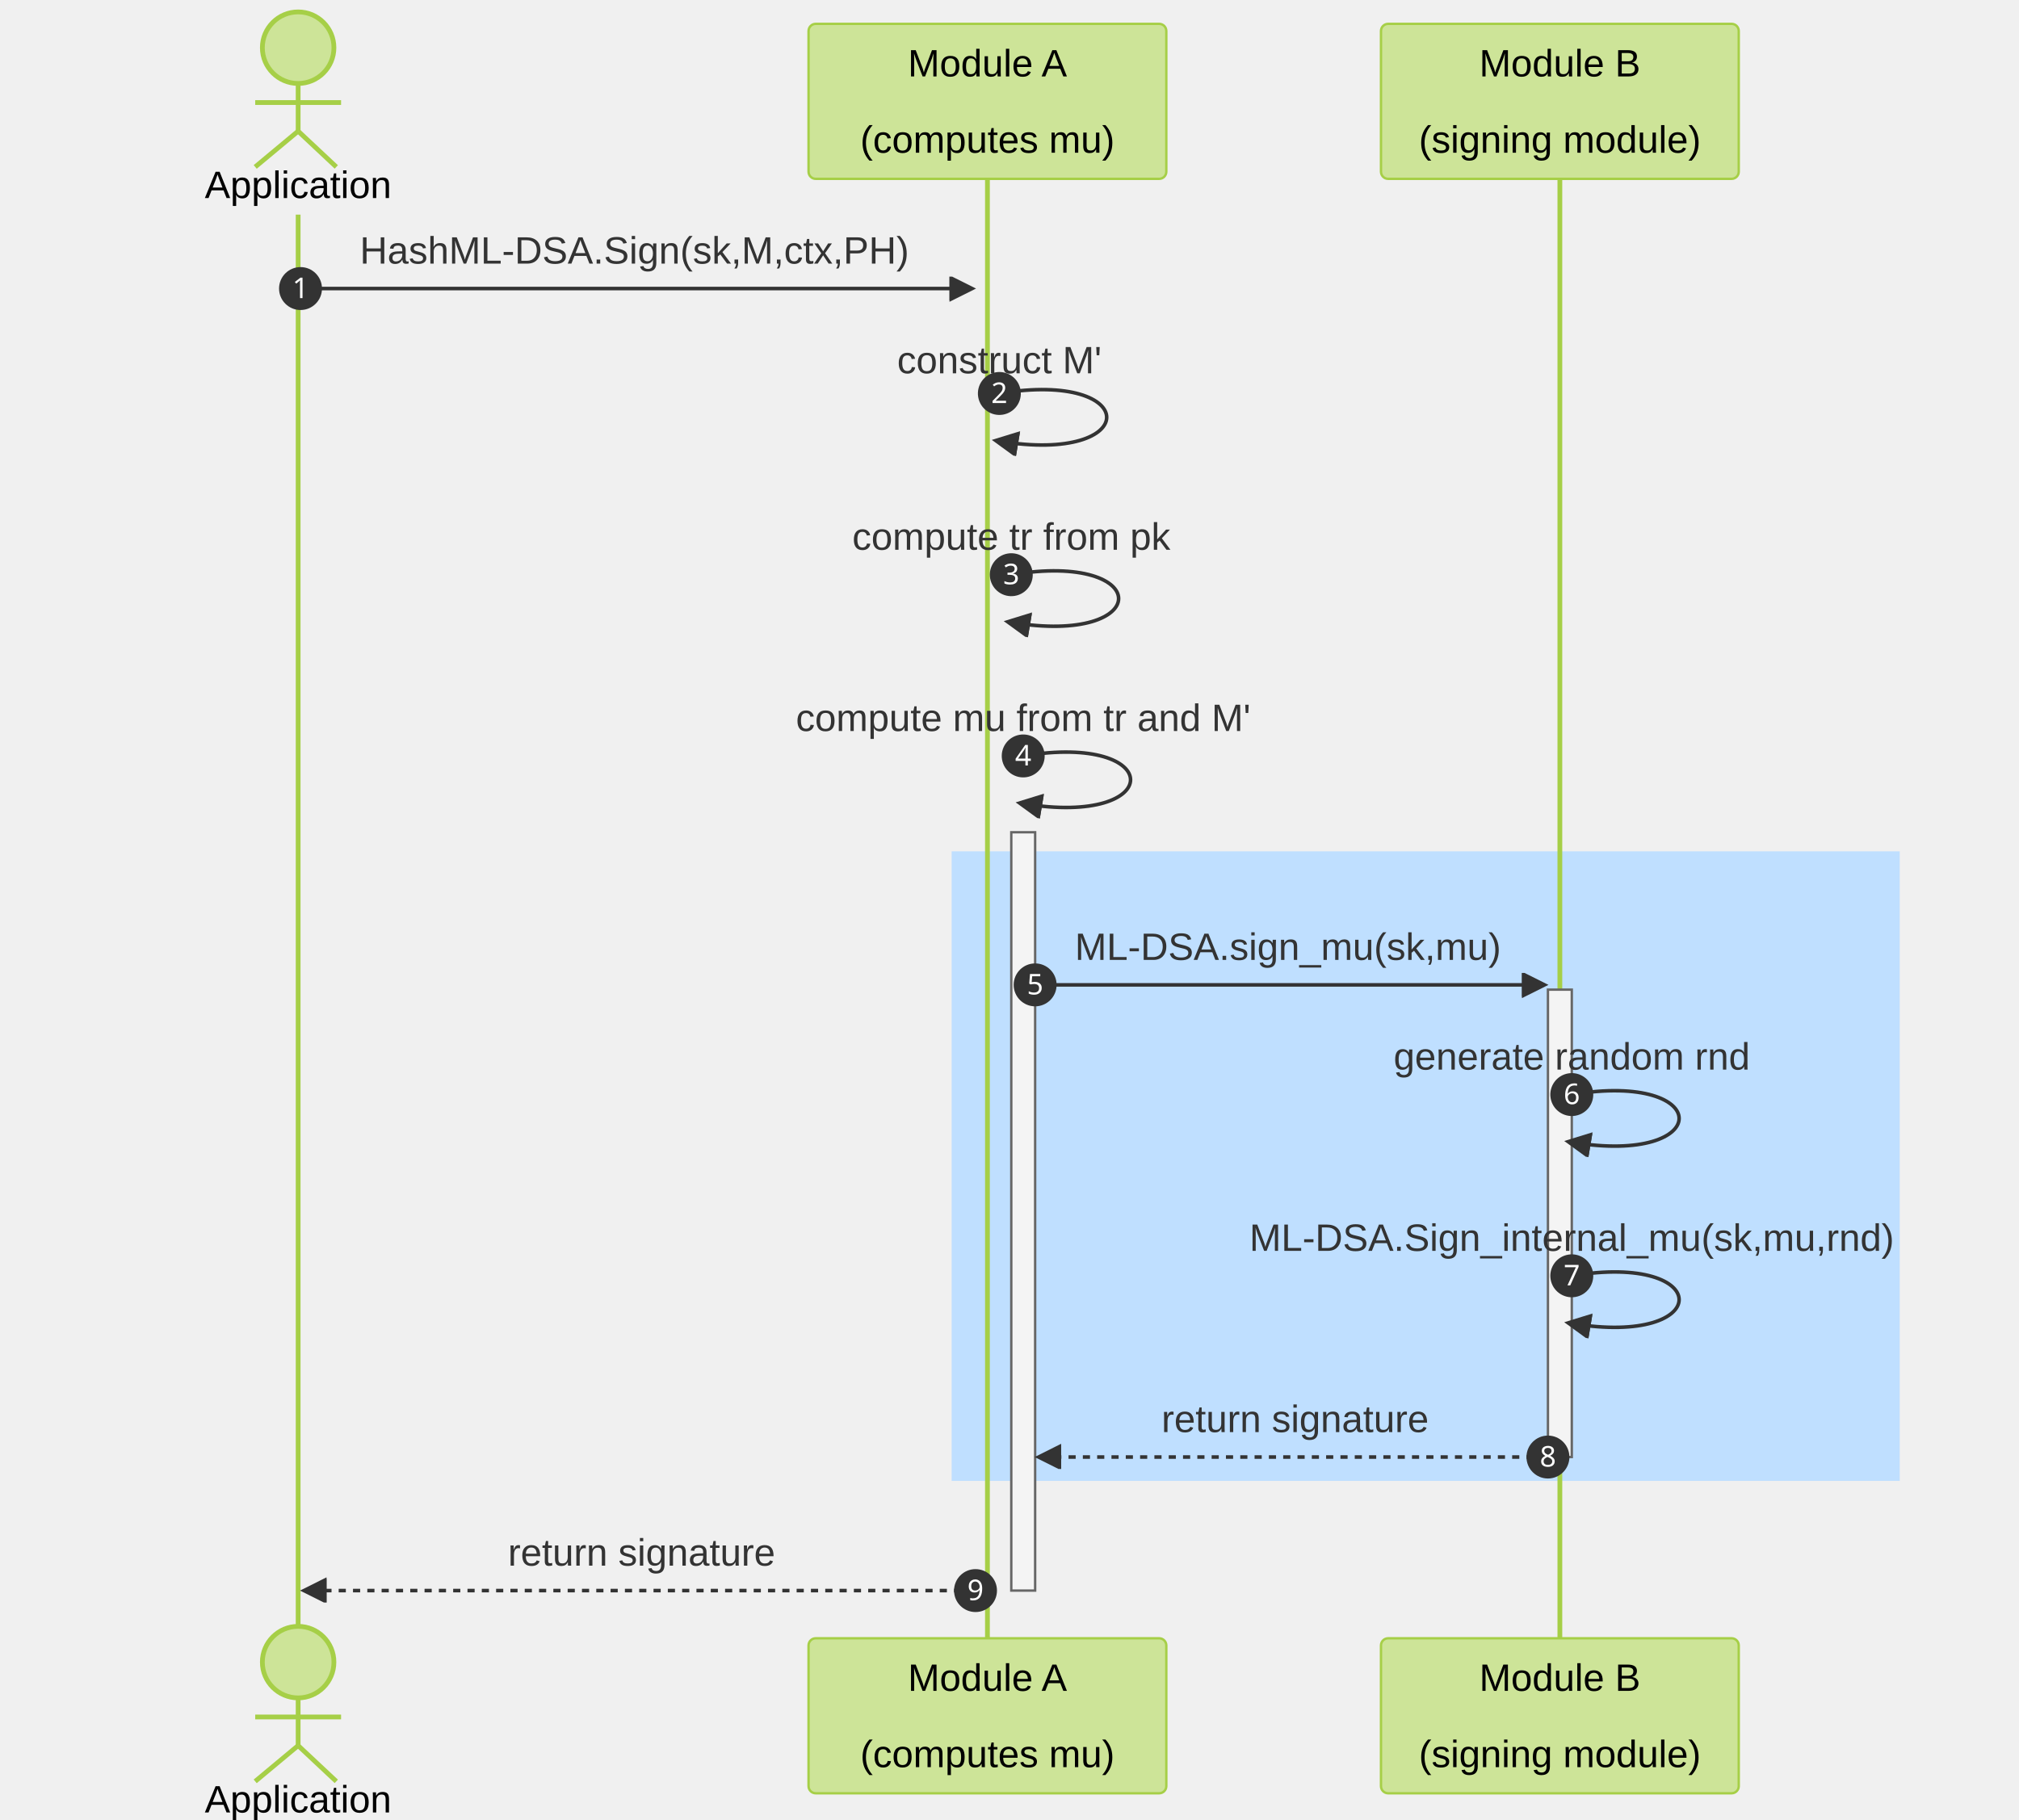
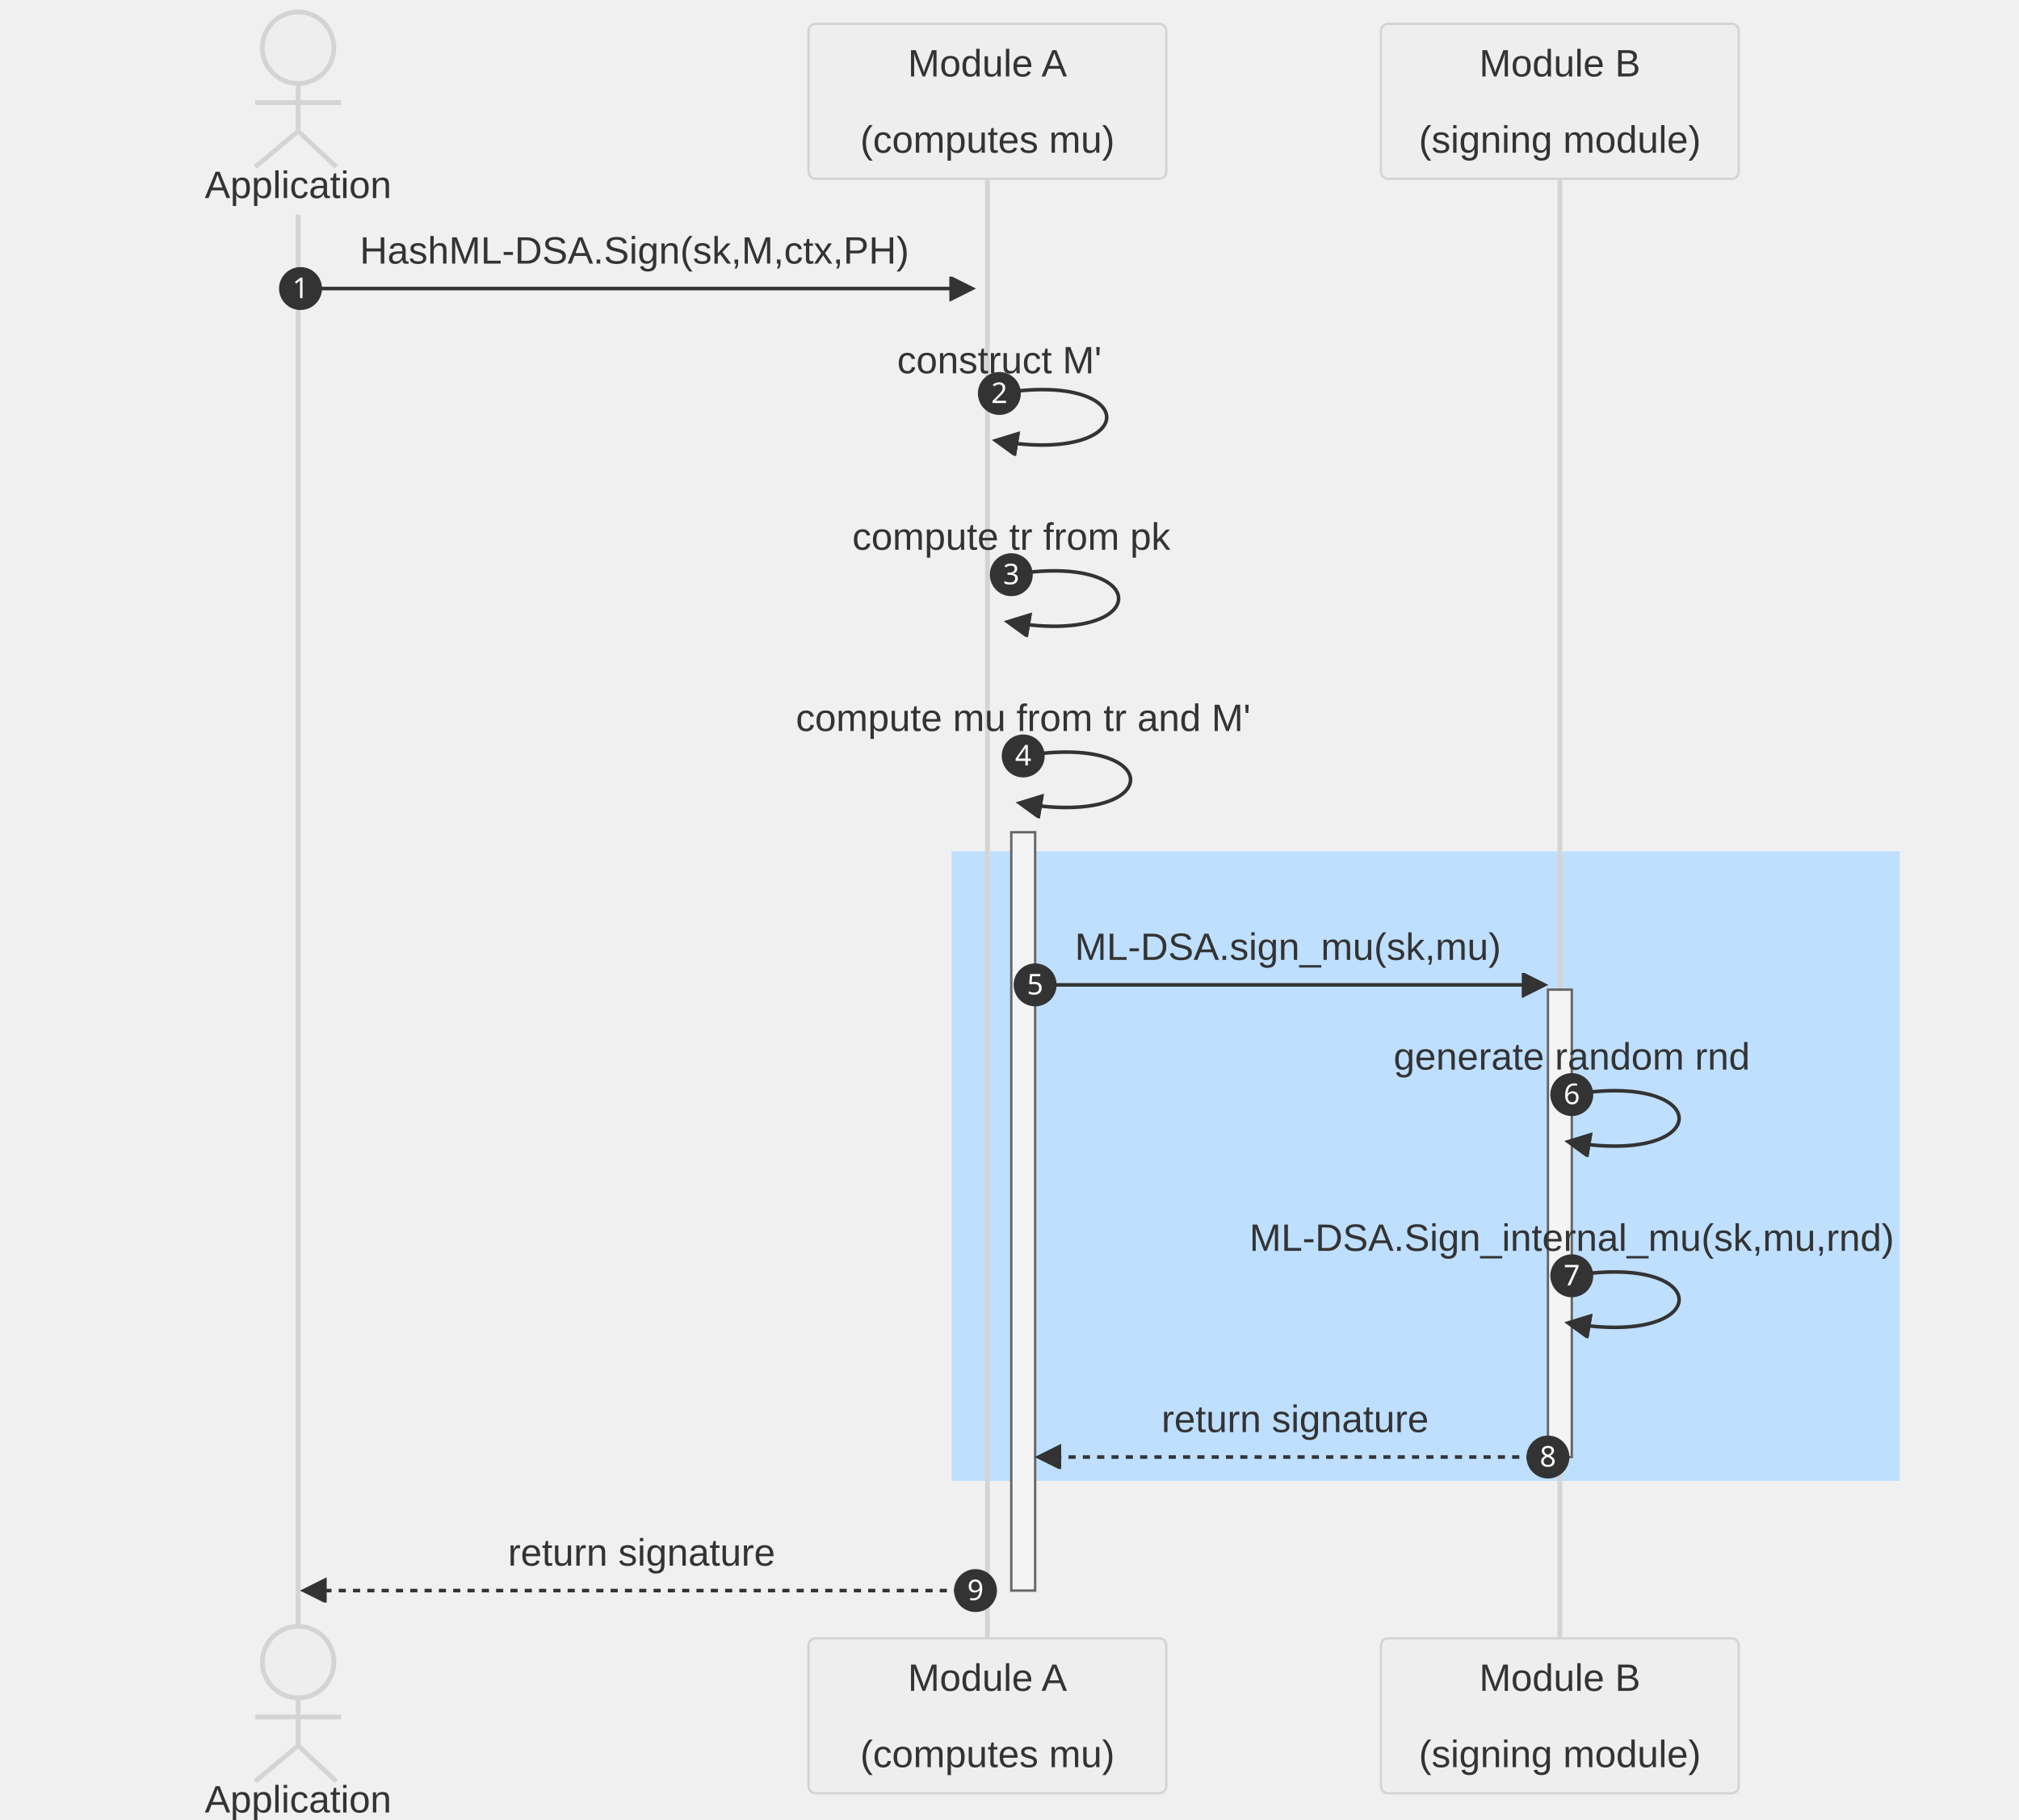
<svg xmlns="http://www.w3.org/2000/svg" aria-roledescription="sequence" role="graphics-document document" viewBox="-50 -10 846.5 763" style="max-width: 846.5px; background-color: transparent;" width="100%" id="my-svg">
  <rect class="rect" height="264" width="397.5" fill="rgb(191,223,255)" y="347" x="349" />
  <g>
    <rect class="actor actor-bottom" ry="3" rx="3" name="Module B" height="65" width="150" stroke="#666" fill="#eaeaea" y="677" x="529" />
    <text style="text-anchor: middle; font-size: 16px; font-weight: 400;" class="actor" alignment-baseline="central" dominant-baseline="central" y="709.5" x="604">
      <tspan dy="-16" x="604">Module B</tspan>
    </text>
    <text style="text-anchor: middle; font-size: 16px; font-weight: 400;" class="actor" alignment-baseline="central" dominant-baseline="central" y="709.5" x="604">
      <tspan dy="0" x="604" />
    </text>
    <text style="text-anchor: middle; font-size: 16px; font-weight: 400;" class="actor" alignment-baseline="central" dominant-baseline="central" y="709.5" x="604">
      <tspan dy="16" x="604">(signing module)</tspan>
    </text>
  </g>
  <g>
    <rect class="actor actor-bottom" ry="3" rx="3" name="Module A" height="65" width="150" stroke="#666" fill="#eaeaea" y="677" x="289" />
    <text style="text-anchor: middle; font-size: 16px; font-weight: 400;" class="actor" alignment-baseline="central" dominant-baseline="central" y="709.5" x="364">
      <tspan dy="-16" x="364">Module A</tspan>
    </text>
    <text style="text-anchor: middle; font-size: 16px; font-weight: 400;" class="actor" alignment-baseline="central" dominant-baseline="central" y="709.5" x="364">
      <tspan dy="0" x="364" />
    </text>
    <text style="text-anchor: middle; font-size: 16px; font-weight: 400;" class="actor" alignment-baseline="central" dominant-baseline="central" y="709.5" x="364">
      <tspan dy="16" x="364">(computes mu)</tspan>
    </text>
  </g>
  <g>
    <line stroke="#999" stroke-width="0.5px" class="200" y2="677" x2="604" y1="5" x1="604" id="actor2" />
    <g id="root-2">
      <rect class="actor actor-top" ry="3" rx="3" name="Module B" height="65" width="150" stroke="#666" fill="#eaeaea" y="0" x="529" />
      <text style="text-anchor: middle; font-size: 16px; font-weight: 400;" class="actor" alignment-baseline="central" dominant-baseline="central" y="32.5" x="604">
        <tspan dy="-16" x="604">Module B</tspan>
      </text>
      <text style="text-anchor: middle; font-size: 16px; font-weight: 400;" class="actor" alignment-baseline="central" dominant-baseline="central" y="32.5" x="604">
        <tspan dy="0" x="604" />
      </text>
      <text style="text-anchor: middle; font-size: 16px; font-weight: 400;" class="actor" alignment-baseline="central" dominant-baseline="central" y="32.5" x="604">
        <tspan dy="16" x="604">(signing module)</tspan>
      </text>
    </g>
  </g>
  <g>
    <line stroke="#999" stroke-width="0.5px" class="200" y2="677" x2="364" y1="5" x1="364" id="actor1" />
    <g id="root-1">
      <rect class="actor actor-top" ry="3" rx="3" name="Module A" height="65" width="150" stroke="#666" fill="#eaeaea" y="0" x="289" />
      <text style="text-anchor: middle; font-size: 16px; font-weight: 400;" class="actor" alignment-baseline="central" dominant-baseline="central" y="32.5" x="364">
        <tspan dy="-16" x="364">Module A</tspan>
      </text>
      <text style="text-anchor: middle; font-size: 16px; font-weight: 400;" class="actor" alignment-baseline="central" dominant-baseline="central" y="32.5" x="364">
        <tspan dy="0" x="364" />
      </text>
      <text style="text-anchor: middle; font-size: 16px; font-weight: 400;" class="actor" alignment-baseline="central" dominant-baseline="central" y="32.5" x="364">
        <tspan dy="16" x="364">(computes mu)</tspan>
      </text>
    </g>
  </g>
-   <style>#my-svg{font-family:"trebuchet ms",verdana,arial,sans-serif;font-size:16px;fill:#000000;}#my-svg .error-icon{fill:#552222;}#my-svg .error-text{fill:#552222;stroke:#552222;}#my-svg .edge-thickness-normal{stroke-width:2px;}#my-svg .edge-thickness-thick{stroke-width:3.5px;}#my-svg .edge-pattern-solid{stroke-dasharray:0;}#my-svg .edge-pattern-dashed{stroke-dasharray:3;}#my-svg .edge-pattern-dotted{stroke-dasharray:2;}#my-svg .marker{fill:#000000;stroke:#000000;}#my-svg .marker.cross{stroke:#000000;}#my-svg svg{font-family:"trebuchet ms",verdana,arial,sans-serif;font-size:16px;}#my-svg .actor{stroke:hsl(78.158, 58.462%, 54.51%);fill:#cde498;}#my-svg text.actor&gt;tspan{fill:black;stroke:none;}#my-svg .actor-line{stroke:grey;}#my-svg .messageLine0{stroke-width:1.5;stroke-dasharray:none;stroke:#333;}#my-svg .messageLine1{stroke-width:1.5;stroke-dasharray:2,2;stroke:#333;}#my-svg #arrowhead path{fill:#333;stroke:#333;}#my-svg .sequenceNumber{fill:white;}#my-svg #sequencenumber{fill:#333;}#my-svg #crosshead path{fill:#333;stroke:#333;}#my-svg .messageText{fill:#333;stroke:none;}#my-svg .labelBox{stroke:#326932;fill:#cde498;}#my-svg .labelText,#my-svg .labelText&gt;tspan{fill:black;stroke:none;}#my-svg .loopText,#my-svg .loopText&gt;tspan{fill:black;stroke:none;}#my-svg .loopLine{stroke-width:2px;stroke-dasharray:2,2;stroke:#326932;fill:#326932;}#my-svg .note{stroke:#6eaa49;fill:#fff5ad;}#my-svg .noteText,#my-svg .noteText&gt;tspan{fill:black;stroke:none;}#my-svg .activation0{fill:#f4f4f4;stroke:#666;}#my-svg .activation1{fill:#f4f4f4;stroke:#666;}#my-svg .activation2{fill:#f4f4f4;stroke:#666;}#my-svg .actorPopupMenu{position:absolute;}#my-svg .actorPopupMenuPanel{position:absolute;fill:#cde498;box-shadow:0px 8px 16px 0px rgba(0,0,0,0.2);filter:drop-shadow(3px 5px 2px rgb(0 0 0 / 0.4));}#my-svg .actor-man line{stroke:hsl(78.158, 58.462%, 54.51%);fill:#cde498;}#my-svg .actor-man circle,#my-svg line{stroke:hsl(78.158, 58.462%, 54.51%);fill:#cde498;stroke-width:2px;}#my-svg :root{--mermaid-font-family:"trebuchet ms",verdana,arial,sans-serif;}</style>
+   <style>#my-svg{font-family:"trebuchet ms",verdana,arial,sans-serif;font-size:16px;fill:#000000;}#my-svg .error-icon{fill:#552222;}#my-svg .error-text{fill:#552222;stroke:#552222;}#my-svg .edge-thickness-normal{stroke-width:2px;}#my-svg .edge-thickness-thick{stroke-width:3.5px;}#my-svg .edge-pattern-solid{stroke-dasharray:0;}#my-svg .edge-pattern-dashed{stroke-dasharray:3;}#my-svg .edge-pattern-dotted{stroke-dasharray:2;}#my-svg .marker{fill:#666;stroke:#666;}#my-svg .marker.cross{stroke:#666;}#my-svg svg{font-family:"trebuchet ms",verdana,arial,sans-serif;font-size:16px;}#my-svg .actor{stroke:hsl(0, 0%, 83%);fill:#eee;}#my-svg text.actor&gt;tspan{fill:#333;stroke:none;}#my-svg .actor-line{stroke:#666;}#my-svg .messageLine0{stroke-width:1.5;stroke-dasharray:none;stroke:#333;}#my-svg .messageLine1{stroke-width:1.5;stroke-dasharray:2,2;stroke:#333;}#my-svg #arrowhead path{fill:#333;stroke:#333;}#my-svg .sequenceNumber{fill:white;}#my-svg #sequencenumber{fill:#333;}#my-svg #crosshead path{fill:#333;stroke:#333;}#my-svg .messageText{fill:#333;stroke:none;}#my-svg .labelBox{stroke:hsl(0, 0%, 83%);fill:#eee;}#my-svg .labelText,#my-svg .labelText&gt;tspan{fill:#333;stroke:none;}#my-svg .loopText,#my-svg .loopText&gt;tspan{fill:#333;stroke:none;}#my-svg .loopLine{stroke-width:2px;stroke-dasharray:2,2;stroke:hsl(0, 0%, 83%);fill:hsl(0, 0%, 83%);}#my-svg .note{stroke:#999;fill:#666;}#my-svg .noteText,#my-svg .noteText&gt;tspan{fill:#fff;stroke:none;}#my-svg .activation0{fill:#f4f4f4;stroke:#666;}#my-svg .activation1{fill:#f4f4f4;stroke:#666;}#my-svg .activation2{fill:#f4f4f4;stroke:#666;}#my-svg .actorPopupMenu{position:absolute;}#my-svg .actorPopupMenuPanel{position:absolute;fill:#eee;box-shadow:0px 8px 16px 0px rgba(0,0,0,0.2);filter:drop-shadow(3px 5px 2px rgb(0 0 0 / 0.4));}#my-svg .actor-man line{stroke:hsl(0, 0%, 83%);fill:#eee;}#my-svg .actor-man circle,#my-svg line{stroke:hsl(0, 0%, 83%);fill:#eee;stroke-width:2px;}#my-svg :root{--mermaid-font-family:"trebuchet ms",verdana,arial,sans-serif;}</style>
  <g />
  <defs>
    <symbol height="24" width="24" id="computer">
      <path d="M2 2v13h20v-13h-20zm18 11h-16v-9h16v9zm-10.228 6l.466-1h3.524l.467 1h-4.457zm14.228 3h-24l2-6h2.104l-1.33 4h18.45l-1.297-4h2.073l2 6zm-5-10h-14v-7h14v7z" transform="scale(.5)" />
    </symbol>
  </defs>
  <defs>
    <symbol clip-rule="evenodd" fill-rule="evenodd" id="database">
      <path d="M12.258.001l.256.004.255.005.253.008.251.01.249.012.247.015.246.016.242.019.241.02.239.023.236.024.233.027.231.028.229.031.225.032.223.034.22.036.217.038.214.04.211.041.208.043.205.045.201.046.198.048.194.05.191.051.187.053.183.054.18.056.175.057.172.059.168.06.163.061.16.063.155.064.15.066.074.033.073.033.071.034.07.034.069.035.068.035.067.035.066.035.064.036.064.036.062.036.06.036.06.037.058.037.058.037.055.038.055.038.053.038.052.038.051.039.05.039.048.039.047.039.045.04.044.04.043.04.041.04.04.041.039.041.037.041.036.041.034.041.033.042.032.042.03.042.029.042.027.042.026.043.024.043.023.043.021.043.02.043.018.044.017.043.015.044.013.044.012.044.011.045.009.044.007.045.006.045.004.045.002.045.001.045v17l-.001.045-.002.045-.004.045-.006.045-.007.045-.009.044-.011.045-.012.044-.013.044-.015.044-.017.043-.018.044-.02.043-.021.043-.023.043-.024.043-.026.043-.027.042-.029.042-.03.042-.032.042-.033.042-.034.041-.036.041-.037.041-.039.041-.04.041-.041.04-.043.04-.044.04-.045.04-.047.039-.048.039-.05.039-.051.039-.052.038-.053.038-.055.038-.055.038-.058.037-.058.037-.06.037-.06.036-.062.036-.064.036-.064.036-.066.035-.067.035-.068.035-.069.035-.07.034-.071.034-.073.033-.074.033-.15.066-.155.064-.16.063-.163.061-.168.06-.172.059-.175.057-.18.056-.183.054-.187.053-.191.051-.194.05-.198.048-.201.046-.205.045-.208.043-.211.041-.214.04-.217.038-.22.036-.223.034-.225.032-.229.031-.231.028-.233.027-.236.024-.239.023-.241.02-.242.019-.246.016-.247.015-.249.012-.251.01-.253.008-.255.005-.256.004-.258.001-.258-.001-.256-.004-.255-.005-.253-.008-.251-.01-.249-.012-.247-.015-.245-.016-.243-.019-.241-.02-.238-.023-.236-.024-.234-.027-.231-.028-.228-.031-.226-.032-.223-.034-.22-.036-.217-.038-.214-.04-.211-.041-.208-.043-.204-.045-.201-.046-.198-.048-.195-.05-.19-.051-.187-.053-.184-.054-.179-.056-.176-.057-.172-.059-.167-.06-.164-.061-.159-.063-.155-.064-.151-.066-.074-.033-.072-.033-.072-.034-.07-.034-.069-.035-.068-.035-.067-.035-.066-.035-.064-.036-.063-.036-.062-.036-.061-.036-.06-.037-.058-.037-.057-.037-.056-.038-.055-.038-.053-.038-.052-.038-.051-.039-.049-.039-.049-.039-.046-.039-.046-.04-.044-.04-.043-.04-.041-.04-.04-.041-.039-.041-.037-.041-.036-.041-.034-.041-.033-.042-.032-.042-.03-.042-.029-.042-.027-.042-.026-.043-.024-.043-.023-.043-.021-.043-.02-.043-.018-.044-.017-.043-.015-.044-.013-.044-.012-.044-.011-.045-.009-.044-.007-.045-.006-.045-.004-.045-.002-.045-.001-.045v-17l.001-.045.002-.045.004-.045.006-.045.007-.045.009-.044.011-.045.012-.044.013-.044.015-.044.017-.043.018-.044.02-.043.021-.043.023-.043.024-.043.026-.043.027-.042.029-.042.03-.042.032-.042.033-.042.034-.041.036-.041.037-.041.039-.041.04-.041.041-.04.043-.04.044-.04.046-.04.046-.039.049-.039.049-.039.051-.039.052-.038.053-.038.055-.038.056-.038.057-.037.058-.037.06-.037.061-.036.062-.036.063-.036.064-.036.066-.035.067-.035.068-.035.069-.035.07-.034.072-.034.072-.033.074-.033.151-.066.155-.064.159-.063.164-.061.167-.06.172-.059.176-.057.179-.056.184-.054.187-.053.19-.051.195-.05.198-.048.201-.046.204-.045.208-.043.211-.041.214-.04.217-.038.22-.036.223-.034.226-.032.228-.031.231-.028.234-.027.236-.024.238-.023.241-.02.243-.019.245-.016.247-.015.249-.012.251-.01.253-.008.255-.005.256-.004.258-.001.258.001zm-9.258 20.499v.01l.001.021.003.021.004.022.005.021.006.022.007.022.009.023.01.022.011.023.012.023.013.023.015.023.016.024.017.023.018.024.019.024.021.024.022.025.023.024.024.025.052.049.056.05.061.051.066.051.07.051.075.051.079.052.084.052.088.052.092.052.097.052.102.051.105.052.11.052.114.051.119.051.123.051.127.05.131.05.135.05.139.048.144.049.147.047.152.047.155.047.16.045.163.045.167.043.171.043.176.041.178.041.183.039.187.039.19.037.194.035.197.035.202.033.204.031.209.03.212.029.216.027.219.025.222.024.226.021.23.02.233.018.236.016.24.015.243.012.246.01.249.008.253.005.256.004.259.001.26-.001.257-.004.254-.005.25-.008.247-.011.244-.012.241-.014.237-.016.233-.018.231-.021.226-.021.224-.024.22-.026.216-.027.212-.028.21-.031.205-.031.202-.034.198-.034.194-.036.191-.037.187-.039.183-.04.179-.04.175-.042.172-.043.168-.044.163-.045.16-.046.155-.046.152-.047.148-.048.143-.049.139-.049.136-.05.131-.05.126-.05.123-.051.118-.052.114-.051.11-.052.106-.052.101-.052.096-.052.092-.052.088-.053.083-.051.079-.052.074-.052.07-.051.065-.051.06-.051.056-.05.051-.05.023-.024.023-.025.021-.024.02-.024.019-.024.018-.024.017-.024.015-.023.014-.024.013-.023.012-.023.01-.023.01-.022.008-.022.006-.022.006-.022.004-.022.004-.021.001-.021.001-.021v-4.127l-.077.055-.08.053-.083.054-.085.053-.087.052-.09.052-.093.051-.095.05-.097.05-.1.049-.102.049-.105.048-.106.047-.109.047-.111.046-.114.045-.115.045-.118.044-.12.043-.122.042-.124.042-.126.041-.128.04-.13.04-.132.038-.134.038-.135.037-.138.037-.139.035-.142.035-.143.034-.144.033-.147.032-.148.031-.15.03-.151.03-.153.029-.154.027-.156.027-.158.026-.159.025-.161.024-.162.023-.163.022-.165.021-.166.02-.167.019-.169.018-.169.017-.171.016-.173.015-.173.014-.175.013-.175.012-.177.011-.178.01-.179.008-.179.008-.181.006-.182.005-.182.004-.184.003-.184.002h-.37l-.184-.002-.184-.003-.182-.004-.182-.005-.181-.006-.179-.008-.179-.008-.178-.01-.176-.011-.176-.012-.175-.013-.173-.014-.172-.015-.171-.016-.17-.017-.169-.018-.167-.019-.166-.02-.165-.021-.163-.022-.162-.023-.161-.024-.159-.025-.157-.026-.156-.027-.155-.027-.153-.029-.151-.03-.15-.03-.148-.031-.146-.032-.145-.033-.143-.034-.141-.035-.14-.035-.137-.037-.136-.037-.134-.038-.132-.038-.13-.04-.128-.04-.126-.041-.124-.042-.122-.042-.12-.044-.117-.043-.116-.045-.113-.045-.112-.046-.109-.047-.106-.047-.105-.048-.102-.049-.1-.049-.097-.05-.095-.05-.093-.052-.09-.051-.087-.052-.085-.053-.083-.054-.08-.054-.077-.054v4.127zm0-5.654v.011l.001.021.003.021.004.021.005.022.006.022.007.022.009.022.01.022.011.023.012.023.013.023.015.024.016.023.017.024.018.024.019.024.021.024.022.024.023.025.024.024.052.05.056.05.061.05.066.051.07.051.075.052.079.051.084.052.088.052.092.052.097.052.102.052.105.052.11.051.114.051.119.052.123.05.127.051.131.05.135.049.139.049.144.048.147.048.152.047.155.046.16.045.163.045.167.044.171.042.176.042.178.04.183.04.187.038.19.037.194.036.197.034.202.033.204.032.209.03.212.028.216.027.219.025.222.024.226.022.23.02.233.018.236.016.24.014.243.012.246.01.249.008.253.006.256.003.259.001.26-.001.257-.003.254-.006.25-.008.247-.01.244-.012.241-.015.237-.016.233-.018.231-.02.226-.022.224-.024.22-.025.216-.027.212-.029.21-.03.205-.032.202-.033.198-.035.194-.036.191-.037.187-.039.183-.039.179-.041.175-.042.172-.043.168-.044.163-.045.16-.045.155-.047.152-.047.148-.048.143-.048.139-.05.136-.049.131-.05.126-.051.123-.051.118-.051.114-.052.11-.052.106-.052.101-.052.096-.052.092-.052.088-.052.083-.052.079-.052.074-.051.07-.052.065-.051.06-.05.056-.051.051-.049.023-.025.023-.024.021-.025.02-.024.019-.024.018-.024.017-.024.015-.023.014-.023.013-.024.012-.022.01-.023.01-.023.008-.022.006-.022.006-.022.004-.021.004-.022.001-.021.001-.021v-4.139l-.077.054-.08.054-.083.054-.085.052-.087.053-.09.051-.093.051-.095.051-.097.05-.1.049-.102.049-.105.048-.106.047-.109.047-.111.046-.114.045-.115.044-.118.044-.12.044-.122.042-.124.042-.126.041-.128.04-.13.039-.132.039-.134.038-.135.037-.138.036-.139.036-.142.035-.143.033-.144.033-.147.033-.148.031-.15.03-.151.03-.153.028-.154.028-.156.027-.158.026-.159.025-.161.024-.162.023-.163.022-.165.021-.166.02-.167.019-.169.018-.169.017-.171.016-.173.015-.173.014-.175.013-.175.012-.177.011-.178.009-.179.009-.179.007-.181.007-.182.005-.182.004-.184.003-.184.002h-.37l-.184-.002-.184-.003-.182-.004-.182-.005-.181-.007-.179-.007-.179-.009-.178-.009-.176-.011-.176-.012-.175-.013-.173-.014-.172-.015-.171-.016-.17-.017-.169-.018-.167-.019-.166-.02-.165-.021-.163-.022-.162-.023-.161-.024-.159-.025-.157-.026-.156-.027-.155-.028-.153-.028-.151-.03-.15-.03-.148-.031-.146-.033-.145-.033-.143-.033-.141-.035-.14-.036-.137-.036-.136-.037-.134-.038-.132-.039-.13-.039-.128-.04-.126-.041-.124-.042-.122-.043-.12-.043-.117-.044-.116-.044-.113-.046-.112-.046-.109-.046-.106-.047-.105-.048-.102-.049-.1-.049-.097-.05-.095-.051-.093-.051-.09-.051-.087-.053-.085-.052-.083-.054-.08-.054-.077-.054v4.139zm0-5.666v.011l.001.02.003.022.004.021.005.022.006.021.007.022.009.023.01.022.011.023.012.023.013.023.015.023.016.024.017.024.018.023.019.024.021.025.022.024.023.024.024.025.052.05.056.05.061.05.066.051.07.051.075.052.079.051.084.052.088.052.092.052.097.052.102.052.105.051.11.052.114.051.119.051.123.051.127.05.131.05.135.05.139.049.144.048.147.048.152.047.155.046.16.045.163.045.167.043.171.043.176.042.178.04.183.04.187.038.19.037.194.036.197.034.202.033.204.032.209.03.212.028.216.027.219.025.222.024.226.021.23.02.233.018.236.017.24.014.243.012.246.01.249.008.253.006.256.003.259.001.26-.001.257-.003.254-.006.25-.008.247-.01.244-.013.241-.014.237-.016.233-.018.231-.02.226-.022.224-.024.22-.025.216-.027.212-.029.21-.03.205-.032.202-.033.198-.035.194-.036.191-.037.187-.039.183-.039.179-.041.175-.042.172-.043.168-.044.163-.045.16-.045.155-.047.152-.047.148-.048.143-.049.139-.049.136-.049.131-.051.126-.05.123-.051.118-.052.114-.051.11-.052.106-.052.101-.052.096-.052.092-.052.088-.052.083-.052.079-.052.074-.052.07-.051.065-.051.06-.051.056-.05.051-.049.023-.025.023-.025.021-.024.02-.024.019-.024.018-.024.017-.024.015-.023.014-.024.013-.023.012-.023.01-.022.01-.023.008-.022.006-.022.006-.022.004-.022.004-.021.001-.021.001-.021v-4.153l-.077.054-.08.054-.083.053-.085.053-.087.053-.09.051-.093.051-.095.051-.097.05-.1.049-.102.048-.105.048-.106.048-.109.046-.111.046-.114.046-.115.044-.118.044-.12.043-.122.043-.124.042-.126.041-.128.04-.13.039-.132.039-.134.038-.135.037-.138.036-.139.036-.142.034-.143.034-.144.033-.147.032-.148.032-.15.03-.151.03-.153.028-.154.028-.156.027-.158.026-.159.024-.161.024-.162.023-.163.023-.165.021-.166.02-.167.019-.169.018-.169.017-.171.016-.173.015-.173.014-.175.013-.175.012-.177.01-.178.01-.179.009-.179.007-.181.006-.182.006-.182.004-.184.003-.184.001-.185.001-.185-.001-.184-.001-.184-.003-.182-.004-.182-.006-.181-.006-.179-.007-.179-.009-.178-.01-.176-.01-.176-.012-.175-.013-.173-.014-.172-.015-.171-.016-.17-.017-.169-.018-.167-.019-.166-.02-.165-.021-.163-.023-.162-.023-.161-.024-.159-.024-.157-.026-.156-.027-.155-.028-.153-.028-.151-.03-.15-.03-.148-.032-.146-.032-.145-.033-.143-.034-.141-.034-.14-.036-.137-.036-.136-.037-.134-.038-.132-.039-.13-.039-.128-.041-.126-.041-.124-.041-.122-.043-.12-.043-.117-.044-.116-.044-.113-.046-.112-.046-.109-.046-.106-.048-.105-.048-.102-.048-.1-.05-.097-.049-.095-.051-.093-.051-.09-.052-.087-.052-.085-.053-.083-.053-.08-.054-.077-.054v4.153zm8.74-8.179l-.257.004-.254.005-.25.008-.247.011-.244.012-.241.014-.237.016-.233.018-.231.021-.226.022-.224.023-.22.026-.216.027-.212.028-.21.031-.205.032-.202.033-.198.034-.194.036-.191.038-.187.038-.183.04-.179.041-.175.042-.172.043-.168.043-.163.045-.16.046-.155.046-.152.048-.148.048-.143.048-.139.049-.136.05-.131.05-.126.051-.123.051-.118.051-.114.052-.11.052-.106.052-.101.052-.096.052-.092.052-.088.052-.083.052-.079.052-.074.051-.07.052-.065.051-.06.05-.056.05-.051.05-.023.025-.023.024-.021.024-.02.025-.019.024-.018.024-.017.023-.015.024-.014.023-.013.023-.012.023-.01.023-.01.022-.008.022-.006.023-.006.021-.004.022-.004.021-.001.021-.001.021.001.021.001.021.004.021.004.022.006.021.006.023.008.022.01.022.01.023.012.023.013.023.014.023.015.024.017.023.018.024.019.024.02.025.021.024.023.024.023.025.051.05.056.05.06.05.065.051.07.052.074.051.079.052.083.052.088.052.092.052.096.052.101.052.106.052.11.052.114.052.118.051.123.051.126.051.131.05.136.05.139.049.143.048.148.048.152.048.155.046.16.046.163.045.168.043.172.043.175.042.179.041.183.04.187.038.191.038.194.036.198.034.202.033.205.032.21.031.212.028.216.027.22.026.224.023.226.022.231.021.233.018.237.016.241.014.244.012.247.011.25.008.254.005.257.004.26.001.26-.001.257-.004.254-.005.25-.008.247-.011.244-.012.241-.014.237-.016.233-.018.231-.021.226-.022.224-.023.22-.026.216-.027.212-.028.21-.031.205-.032.202-.033.198-.034.194-.036.191-.038.187-.038.183-.04.179-.041.175-.042.172-.043.168-.043.163-.045.16-.046.155-.046.152-.048.148-.048.143-.048.139-.049.136-.05.131-.05.126-.051.123-.051.118-.051.114-.052.11-.052.106-.052.101-.052.096-.052.092-.052.088-.052.083-.052.079-.052.074-.051.07-.052.065-.051.06-.05.056-.05.051-.05.023-.025.023-.024.021-.024.02-.025.019-.024.018-.024.017-.023.015-.024.014-.023.013-.023.012-.023.01-.023.01-.022.008-.022.006-.023.006-.021.004-.022.004-.021.001-.021.001-.021-.001-.021-.001-.021-.004-.021-.004-.022-.006-.021-.006-.023-.008-.022-.01-.022-.01-.023-.012-.023-.013-.023-.014-.023-.015-.024-.017-.023-.018-.024-.019-.024-.02-.025-.021-.024-.023-.024-.023-.025-.051-.05-.056-.05-.06-.05-.065-.051-.07-.052-.074-.051-.079-.052-.083-.052-.088-.052-.092-.052-.096-.052-.101-.052-.106-.052-.11-.052-.114-.052-.118-.051-.123-.051-.126-.051-.131-.05-.136-.05-.139-.049-.143-.048-.148-.048-.152-.048-.155-.046-.16-.046-.163-.045-.168-.043-.172-.043-.175-.042-.179-.041-.183-.04-.187-.038-.191-.038-.194-.036-.198-.034-.202-.033-.205-.032-.21-.031-.212-.028-.216-.027-.22-.026-.224-.023-.226-.022-.231-.021-.233-.018-.237-.016-.241-.014-.244-.012-.247-.011-.25-.008-.254-.005-.257-.004-.26-.001-.26.001z" transform="scale(.5)" />
    </symbol>
  </defs>
  <defs>
    <symbol height="24" width="24" id="clock">
      <path d="M12 2c5.514 0 10 4.486 10 10s-4.486 10-10 10-10-4.486-10-10 4.486-10 10-10zm0-2c-6.627 0-12 5.373-12 12s5.373 12 12 12 12-5.373 12-12-5.373-12-12-12zm5.848 12.459c.202.038.202.333.001.372-1.907.361-6.045 1.111-6.547 1.111-.719 0-1.301-.582-1.301-1.301 0-.512.77-5.447 1.125-7.445.034-.192.312-.181.343.014l.985 6.238 5.394 1.011z" transform="scale(.5)" />
    </symbol>
  </defs>
  <defs>
    <marker orient="auto" markerHeight="12" markerWidth="12" markerUnits="userSpaceOnUse" refY="5" refX="7.9" id="arrowhead">
      <path d="M 0 0 L 10 5 L 0 10 z" />
    </marker>
  </defs>
  <defs>
    <marker refY="4.5" refX="4" orient="auto" markerHeight="8" markerWidth="15" id="crosshead">
      <path style="stroke-dasharray: 0, 0;" d="M 1,2 L 6,7 M 6,2 L 1,7" stroke-width="1pt" stroke="#000000" fill="none" />
    </marker>
  </defs>
  <defs>
    <marker orient="auto" markerHeight="28" markerWidth="20" refY="7" refX="15.5" id="filled-head">
      <path d="M 18,7 L9,13 L14,7 L9,1 Z" />
    </marker>
  </defs>
  <defs>
    <marker orient="auto" markerHeight="40" markerWidth="60" refY="15" refX="15" id="sequencenumber">
      <circle r="6" cy="15" cx="15" />
    </marker>
  </defs>
  <g />
  <g />
  <g />
  <g>
    <rect class="activation0" ry="0" rx="0" height="318" width="10" stroke="#666" fill="#EDF2AE" y="339" x="374" />
  </g>
  <g>
    <rect class="activation0" ry="0" rx="0" height="196" width="10" stroke="#666" fill="#EDF2AE" y="405" x="599" />
  </g>
  <line stroke="#999" stroke-width="0.5px" class="200" y2="677" x2="75" y1="80" x1="75" id="actor0" />
  <g name="Application" class="actor-man actor-top">
    <line y2="45" x2="75" y1="25" x1="75" id="actor-man-torso0" />
    <line y2="33" x2="93" y1="33" x1="57" id="actor-man-arms0" />
    <line y2="45" x2="75" y1="60" x1="57" />
    <line y2="60" x2="91" y1="45" x1="75" />
    <circle height="65" width="150" r="15" cy="10" cx="75" />
    <text style="text-anchor: middle; font-size: 16px; font-weight: 400;" class="actor" alignment-baseline="central" dominant-baseline="central" y="67.5" x="75">
      <tspan dy="0" x="75">Application</tspan>
    </text>
  </g>
  <text style="font-size: 16px; font-weight: 400;" dy="1em" class="messageText" alignment-baseline="middle" dominant-baseline="middle" text-anchor="middle" y="80" x="216">HashML-DSA.Sign(sk,M,ctx,PH)</text>
  <line style="fill: none;" marker-start="url(#sequencenumber)" marker-end="url(#arrowhead)" stroke="none" stroke-width="2" class="messageLine0" y2="111" x2="356" y1="111" x1="76" />
  <text class="sequenceNumber" text-anchor="middle" font-size="12px" font-family="sans-serif" y="115" x="76">1</text>
  <text style="font-size: 16px; font-weight: 400;" dy="1em" class="messageText" alignment-baseline="middle" dominant-baseline="middle" text-anchor="middle" y="126" x="369">construct M'</text>
  <path style="fill: none;" marker-start="url(#sequencenumber)" marker-end="url(#arrowhead)" stroke="none" stroke-width="2" class="messageLine0" d="M 369,155 C 429,145 429,185 369,175" />
  <text class="sequenceNumber" text-anchor="middle" font-size="12px" font-family="sans-serif" y="159" x="369">2</text>
  <text style="font-size: 16px; font-weight: 400;" dy="1em" class="messageText" alignment-baseline="middle" dominant-baseline="middle" text-anchor="middle" y="200" x="374">compute tr from pk</text>
  <path style="fill: none;" marker-start="url(#sequencenumber)" marker-end="url(#arrowhead)" stroke="none" stroke-width="2" class="messageLine0" d="M 374,231 C 434,221 434,261 374,251" />
  <text class="sequenceNumber" text-anchor="middle" font-size="12px" font-family="sans-serif" y="235" x="374">3</text>
  <text style="font-size: 16px; font-weight: 400;" dy="1em" class="messageText" alignment-baseline="middle" dominant-baseline="middle" text-anchor="middle" y="276" x="379">compute mu from tr and M'</text>
  <path style="fill: none;" marker-start="url(#sequencenumber)" marker-end="url(#arrowhead)" stroke="none" stroke-width="2" class="messageLine0" d="M 379,307 C 439,297 439,337 379,327" />
  <text class="sequenceNumber" text-anchor="middle" font-size="12px" font-family="sans-serif" y="311" x="379">4</text>
  <text style="font-size: 16px; font-weight: 400;" dy="1em" class="messageText" alignment-baseline="middle" dominant-baseline="middle" text-anchor="middle" y="372" x="490">ML-DSA.sign_mu(sk,mu)</text>
  <line style="fill: none;" marker-start="url(#sequencenumber)" marker-end="url(#arrowhead)" stroke="none" stroke-width="2" class="messageLine0" y2="403" x2="596" y1="403" x1="384" />
  <text class="sequenceNumber" text-anchor="middle" font-size="12px" font-family="sans-serif" y="407" x="384">5</text>
  <text style="font-size: 16px; font-weight: 400;" dy="1em" class="messageText" alignment-baseline="middle" dominant-baseline="middle" text-anchor="middle" y="418" x="609">generate random rnd</text>
  <path style="fill: none;" marker-start="url(#sequencenumber)" marker-end="url(#arrowhead)" stroke="none" stroke-width="2" class="messageLine0" d="M 609,449 C 669,439 669,479 609,469" />
  <text class="sequenceNumber" text-anchor="middle" font-size="12px" font-family="sans-serif" y="453" x="609">6</text>
  <text style="font-size: 16px; font-weight: 400;" dy="1em" class="messageText" alignment-baseline="middle" dominant-baseline="middle" text-anchor="middle" y="494" x="609">ML-DSA.Sign_internal_mu(sk,mu,rnd)</text>
  <path style="fill: none;" marker-start="url(#sequencenumber)" marker-end="url(#arrowhead)" stroke="none" stroke-width="2" class="messageLine0" d="M 609,525 C 669,515 669,555 609,545" />
  <text class="sequenceNumber" text-anchor="middle" font-size="12px" font-family="sans-serif" y="529" x="609">7</text>
  <text style="font-size: 16px; font-weight: 400;" dy="1em" class="messageText" alignment-baseline="middle" dominant-baseline="middle" text-anchor="middle" y="570" x="493">return signature</text>
  <line style="stroke-dasharray: 3, 3; fill: none;" marker-start="url(#sequencenumber)" marker-end="url(#arrowhead)" stroke="none" stroke-width="2" class="messageLine1" y2="601" x2="387" y1="601" x1="599" />
  <text class="sequenceNumber" text-anchor="middle" font-size="12px" font-family="sans-serif" y="605" x="599">8</text>
  <text style="font-size: 16px; font-weight: 400;" dy="1em" class="messageText" alignment-baseline="middle" dominant-baseline="middle" text-anchor="middle" y="626" x="219">return signature</text>
  <line style="stroke-dasharray: 3, 3; fill: none;" marker-start="url(#sequencenumber)" marker-end="url(#arrowhead)" stroke="none" stroke-width="2" class="messageLine1" y2="657" x2="79" y1="657" x1="359" />
  <text class="sequenceNumber" text-anchor="middle" font-size="12px" font-family="sans-serif" y="661" x="359">9</text>
  <g name="Application" class="actor-man actor-bottom">
    <line y2="722" x2="75" y1="702" x1="75" id="actor-man-torso2" />
    <line y2="710" x2="93" y1="710" x1="57" id="actor-man-arms2" />
    <line y2="722" x2="75" y1="737" x1="57" />
    <line y2="737" x2="91" y1="722" x1="75" />
    <circle height="65" width="150" r="15" cy="687" cx="75" />
    <text style="text-anchor: middle; font-size: 16px; font-weight: 400;" class="actor" alignment-baseline="central" dominant-baseline="central" y="744.5" x="75">
      <tspan dy="0" x="75">Application</tspan>
    </text>
  </g>
</svg>
